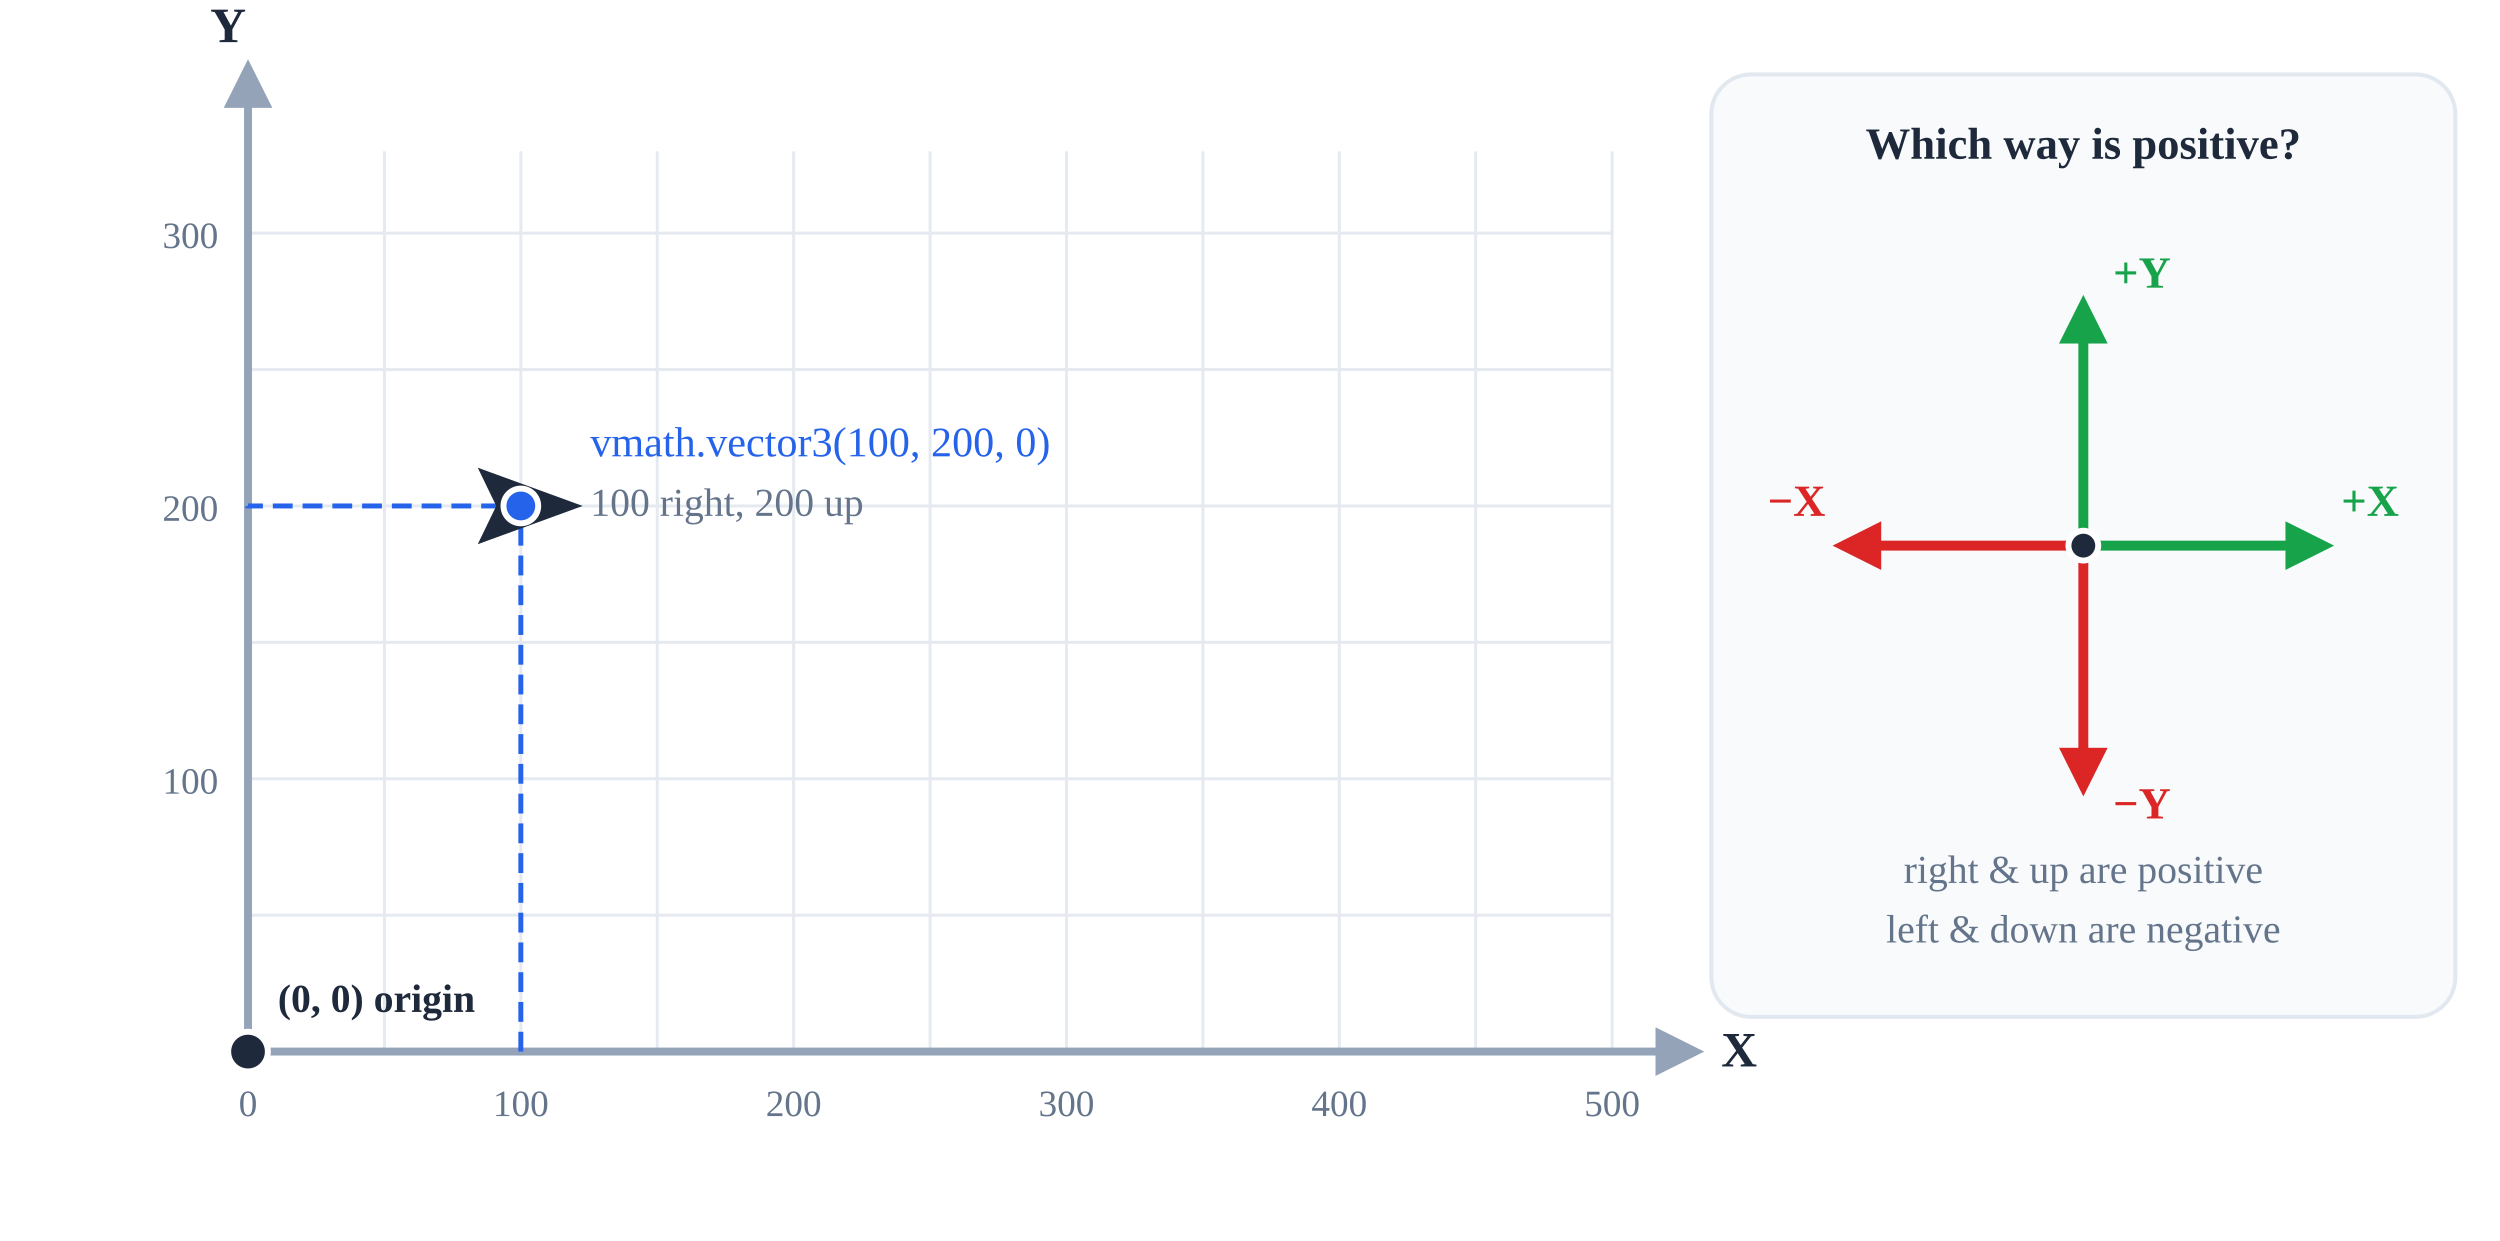
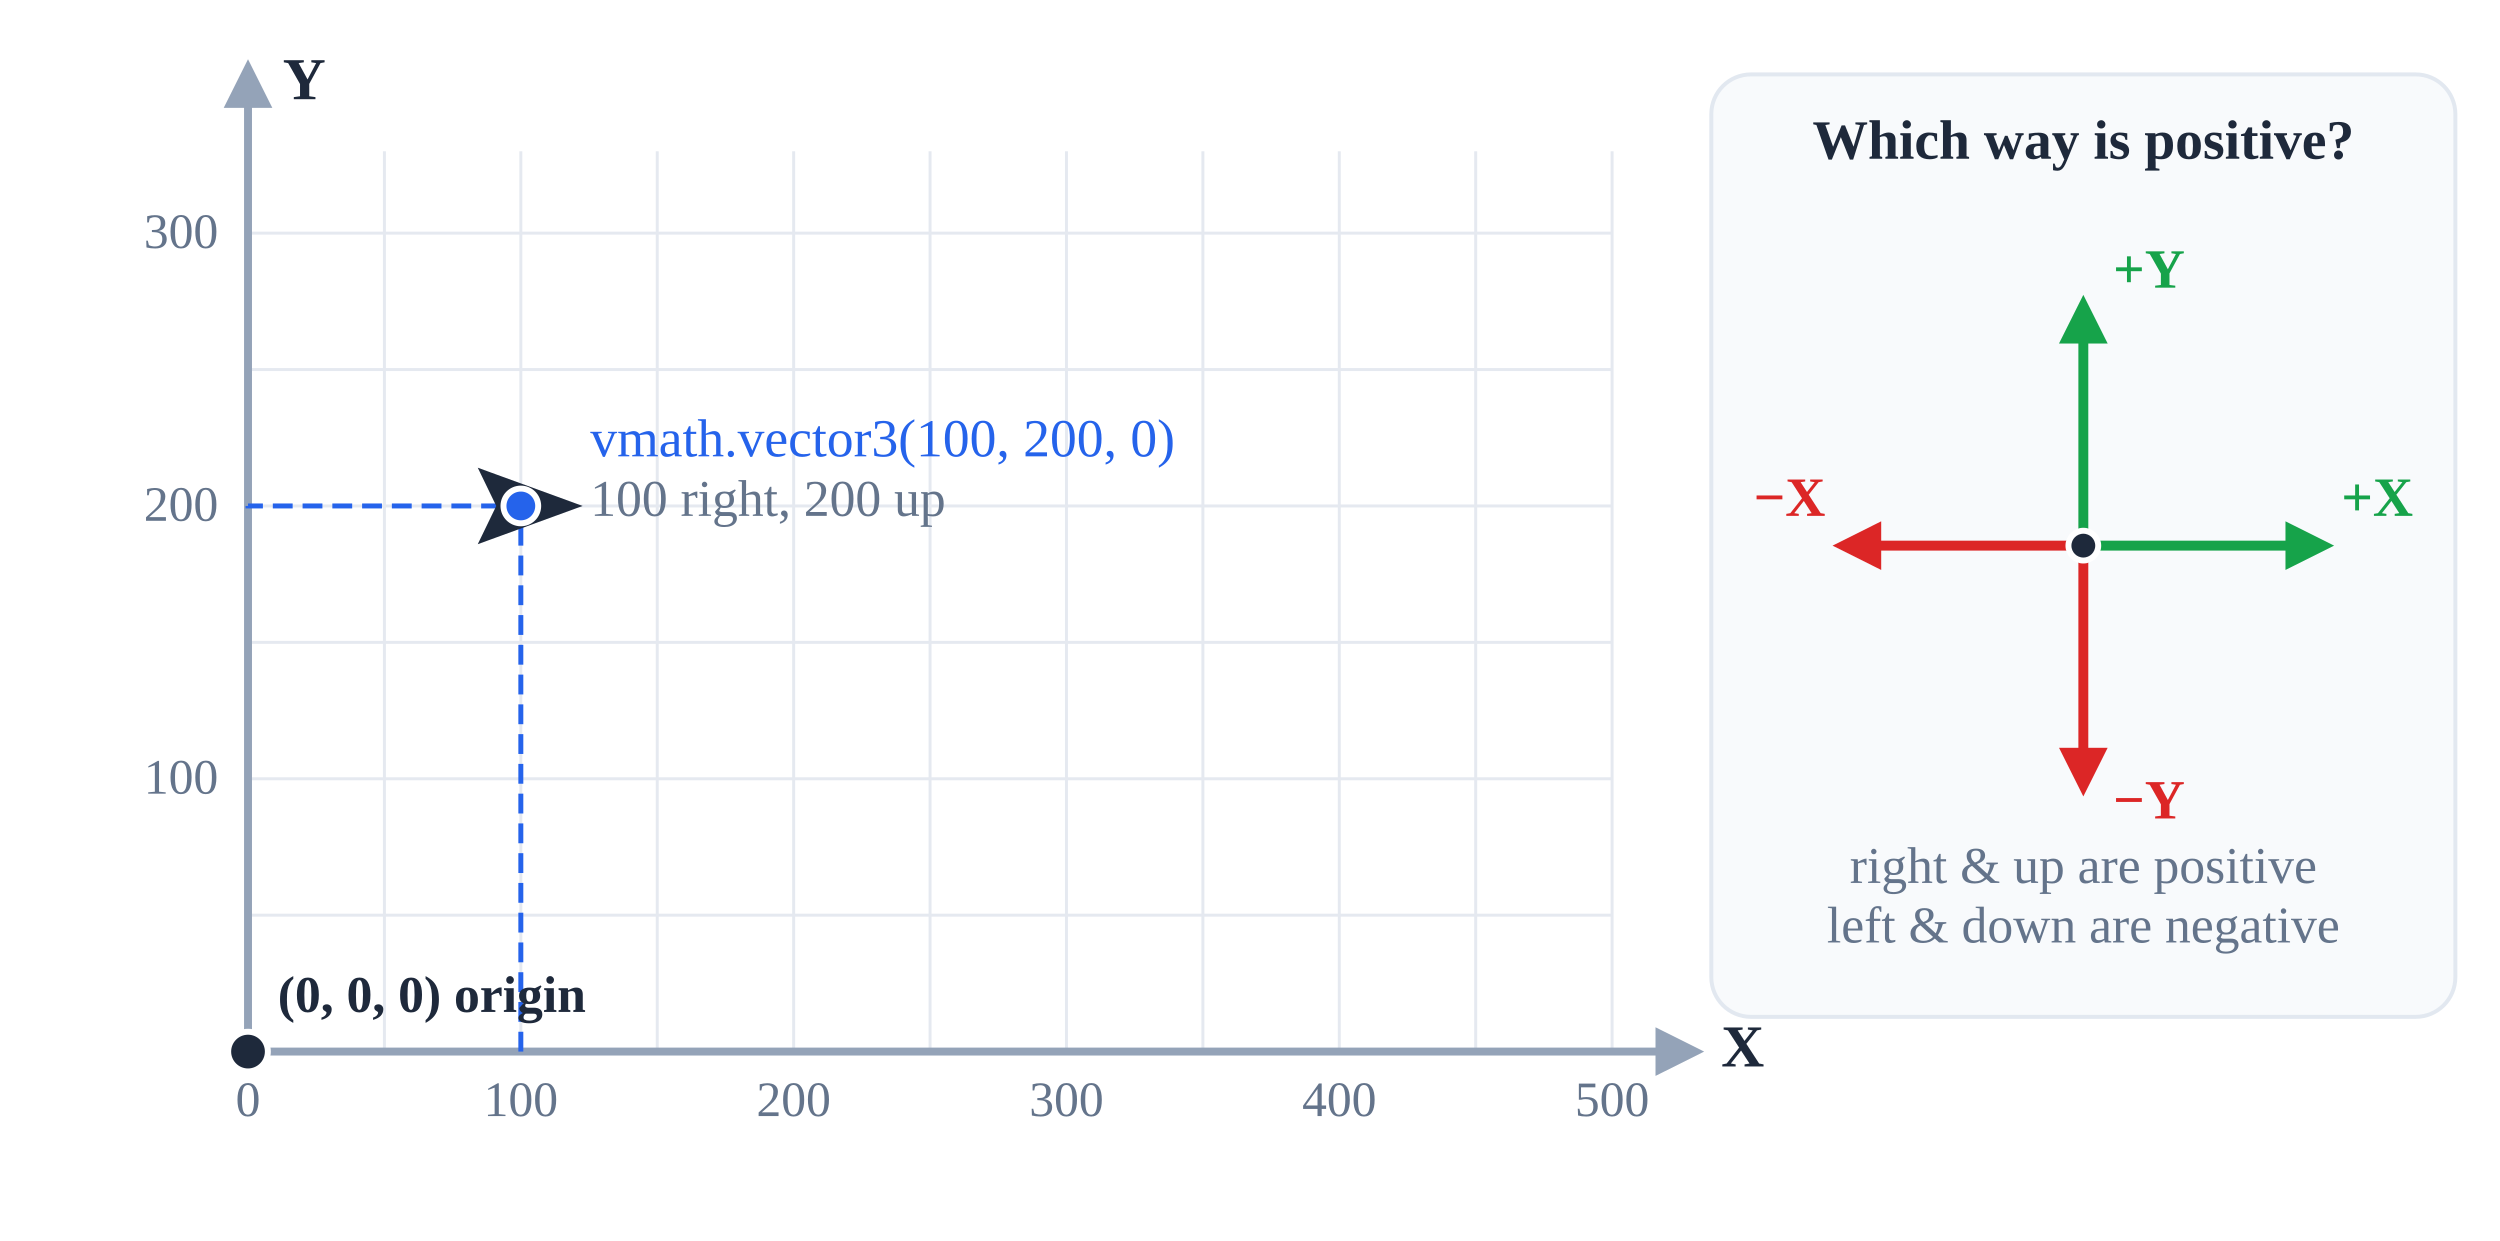
<svg xmlns="http://www.w3.org/2000/svg" viewBox="0 0 504 250" fill-rule="evenodd">
-   <g transform="scale(1,-1) translate(0,-250)">
-     <g>
+   <svg class="fig-panel" x="0" y="0" width="360" height="250" viewBox="0 0 360 250">
+     <g transform="scale(1,-1) translate(0,-250)">
      <path d="M 50,38 L 50,219.5 Z" style="stroke: var(--fig-grid, #e5e9f0); stroke-linecap: butt; stroke-width: 0.6;" />
      <path d="M 77.5,38 L 77.5,219.5 Z" style="stroke: var(--fig-grid, #e5e9f0); stroke-linecap: butt; stroke-width: 0.6;" />
      <path d="M 105,38 L 105,219.5 Z" style="stroke: var(--fig-grid, #e5e9f0); stroke-linecap: butt; stroke-width: 0.6;" />
      <path d="M 132.5,38 L 132.5,219.5 Z" style="stroke: var(--fig-grid, #e5e9f0); stroke-linecap: butt; stroke-width: 0.6;" />
      <path d="M 160,38 L 160,219.5 Z" style="stroke: var(--fig-grid, #e5e9f0); stroke-linecap: butt; stroke-width: 0.6;" />
      <path d="M 187.5,38 L 187.5,219.5 Z" style="stroke: var(--fig-grid, #e5e9f0); stroke-linecap: butt; stroke-width: 0.6;" />
      <path d="M 215,38 L 215,219.5 Z" style="stroke: var(--fig-grid, #e5e9f0); stroke-linecap: butt; stroke-width: 0.6;" />
      <path d="M 242.5,38 L 242.5,219.5 Z" style="stroke: var(--fig-grid, #e5e9f0); stroke-linecap: butt; stroke-width: 0.6;" />
      <path d="M 270,38 L 270,219.5 Z" style="stroke: var(--fig-grid, #e5e9f0); stroke-linecap: butt; stroke-width: 0.6;" />
      <path d="M 297.5,38 L 297.5,219.5 Z" style="stroke: var(--fig-grid, #e5e9f0); stroke-linecap: butt; stroke-width: 0.6;" />
      <path d="M 325,38 L 325,219.5 Z" style="stroke: var(--fig-grid, #e5e9f0); stroke-linecap: butt; stroke-width: 0.6;" />
      <path d="M 50,38 L 325,38 Z" style="stroke: var(--fig-grid, #e5e9f0); stroke-linecap: butt; stroke-width: 0.6;" />
      <path d="M 50,65.5 L 325,65.5 Z" style="stroke: var(--fig-grid, #e5e9f0); stroke-linecap: butt; stroke-width: 0.6;" />
      <path d="M 50,93 L 325,93 Z" style="stroke: var(--fig-grid, #e5e9f0); stroke-linecap: butt; stroke-width: 0.6;" />
      <path d="M 50,120.5 L 325,120.5 Z" style="stroke: var(--fig-grid, #e5e9f0); stroke-linecap: butt; stroke-width: 0.6;" />
      <path d="M 50,148 L 325,148 Z" style="stroke: var(--fig-grid, #e5e9f0); stroke-linecap: butt; stroke-width: 0.6;" />
      <path d="M 50,175.5 L 325,175.5 Z" style="stroke: var(--fig-grid, #e5e9f0); stroke-linecap: butt; stroke-width: 0.6;" />
      <path d="M 50,203 L 325,203 Z" style="stroke: var(--fig-grid, #e5e9f0); stroke-linecap: butt; stroke-width: 0.6;" />
      <path d="M 50,38 L 335.35,38 Z" style="stroke: var(--fig-axis, #94a3b8); stroke-linecap: round; stroke-width: 1.6;" />
      <polygon points="343 38, 334 33.5, 334 42.5" style="stroke: var(--fig-axis, #94a3b8); stroke-linecap: butt; stroke-width: 0.5; fill: var(--fig-axis, #94a3b8); fill-rule: evenodd;" />
      <path d="M 50,38 L 50,229.85 Z" style="stroke: var(--fig-axis, #94a3b8); stroke-linecap: round; stroke-width: 1.6;" />
      <polygon points="50 237.5, 54.5 228.5, 45.5 228.5" style="stroke: var(--fig-axis, #94a3b8); stroke-linecap: butt; stroke-width: 0.5; fill: var(--fig-axis, #94a3b8); fill-rule: evenodd;" />
-       <text x="50.0" y="25" style="font-family: var(--font-sans, sans-serif); font-size: 7.5px;fill: var(--fig-muted, #64748b); stroke:none;" transform="translate(0,50) scale(1,-1)" text-anchor="middle">0</text>
-       <text x="105.0" y="25" style="font-family: var(--font-sans, sans-serif); font-size: 7.5px;fill: var(--fig-muted, #64748b); stroke:none;" transform="translate(0,50) scale(1,-1)" text-anchor="middle">100</text>
-       <text x="160.0" y="25" style="font-family: var(--font-sans, sans-serif); font-size: 7.5px;fill: var(--fig-muted, #64748b); stroke:none;" transform="translate(0,50) scale(1,-1)" text-anchor="middle">200</text>
-       <text x="215.0" y="25" style="font-family: var(--font-sans, sans-serif); font-size: 7.5px;fill: var(--fig-muted, #64748b); stroke:none;" transform="translate(0,50) scale(1,-1)" text-anchor="middle">300</text>
-       <text x="270.0" y="25" style="font-family: var(--font-sans, sans-serif); font-size: 7.5px;fill: var(--fig-muted, #64748b); stroke:none;" transform="translate(0,50) scale(1,-1)" text-anchor="middle">400</text>
-       <text x="325.0" y="25" style="font-family: var(--font-sans, sans-serif); font-size: 7.5px;fill: var(--fig-muted, #64748b); stroke:none;" transform="translate(0,50) scale(1,-1)" text-anchor="middle">500</text>
-       <text x="44" y="90.0" style="font-family: var(--font-sans, sans-serif); font-size: 7.5px;fill: var(--fig-muted, #64748b); stroke:none;" transform="translate(0,180) scale(1,-1)" text-anchor="end">100</text>
-       <text x="44" y="145.0" style="font-family: var(--font-sans, sans-serif); font-size: 7.5px;fill: var(--fig-muted, #64748b); stroke:none;" transform="translate(0,290) scale(1,-1)" text-anchor="end">200</text>
-       <text x="44" y="200.0" style="font-family: var(--font-sans, sans-serif); font-size: 7.5px;fill: var(--fig-muted, #64748b); stroke:none;" transform="translate(0,400) scale(1,-1)" text-anchor="end">300</text>
-       <text x="347.0" y="35" style="font-family: var(--font-sans, sans-serif); font-weight: 700; font-size: 10px;fill: var(--fig-ink, #1e293b); stroke:none;" transform="translate(0,70) scale(1,-1)">X</text>
-       <text x="46" y="241.5" style="font-family: var(--font-sans, sans-serif); font-weight: 700; font-size: 10px;fill: var(--fig-ink, #1e293b); stroke:none;" transform="translate(0,483) scale(1,-1)" text-anchor="middle">Y</text>
+       <text x="50.0" y="25" style="font-family: var(--font-sans, sans-serif); font-size: 10px;fill: var(--fig-muted, #64748b); stroke:none;" transform="translate(0,50) scale(1,-1)" text-anchor="middle">0</text>
+       <text x="105.0" y="25" style="font-family: var(--font-sans, sans-serif); font-size: 10px;fill: var(--fig-muted, #64748b); stroke:none;" transform="translate(0,50) scale(1,-1)" text-anchor="middle">100</text>
+       <text x="160.0" y="25" style="font-family: var(--font-sans, sans-serif); font-size: 10px;fill: var(--fig-muted, #64748b); stroke:none;" transform="translate(0,50) scale(1,-1)" text-anchor="middle">200</text>
+       <text x="215.0" y="25" style="font-family: var(--font-sans, sans-serif); font-size: 10px;fill: var(--fig-muted, #64748b); stroke:none;" transform="translate(0,50) scale(1,-1)" text-anchor="middle">300</text>
+       <text x="270.0" y="25" style="font-family: var(--font-sans, sans-serif); font-size: 10px;fill: var(--fig-muted, #64748b); stroke:none;" transform="translate(0,50) scale(1,-1)" text-anchor="middle">400</text>
+       <text x="325.0" y="25" style="font-family: var(--font-sans, sans-serif); font-size: 10px;fill: var(--fig-muted, #64748b); stroke:none;" transform="translate(0,50) scale(1,-1)" text-anchor="middle">500</text>
+       <text x="44" y="90.0" style="font-family: var(--font-sans, sans-serif); font-size: 10px;fill: var(--fig-muted, #64748b); stroke:none;" transform="translate(0,180) scale(1,-1)" text-anchor="end">100</text>
+       <text x="44" y="145.0" style="font-family: var(--font-sans, sans-serif); font-size: 10px;fill: var(--fig-muted, #64748b); stroke:none;" transform="translate(0,290) scale(1,-1)" text-anchor="end">200</text>
+       <text x="44" y="200.0" style="font-family: var(--font-sans, sans-serif); font-size: 10px;fill: var(--fig-muted, #64748b); stroke:none;" transform="translate(0,400) scale(1,-1)" text-anchor="end">300</text>
+       <text x="347.0" y="35" style="font-family: var(--font-sans, sans-serif); font-weight: 700; font-size: 12px;fill: var(--fig-ink, #1e293b); stroke:none;" transform="translate(0,70) scale(1,-1)">X</text>
+       <text x="57" y="230" style="font-family: var(--font-sans, sans-serif); font-weight: 700; font-size: 12px;fill: var(--fig-ink, #1e293b); stroke:none;" transform="translate(0,460) scale(1,-1)">Y</text>
      <path d="M 105,38 L 105,148 Z" style="stroke: var(--fig-pos, #2563eb); stroke-linecap: butt; stroke-width: 1; stroke-dasharray: 3, 3;" />
      <path d="M 50,148 L 105,148 Z" style="stroke: var(--fig-pos, #2563eb); stroke-linecap: butt; stroke-width: 1; stroke-dasharray: 3, 3;" />
      <polygon points="116 148, 97.3 154.82, 100.6 148, 97.3 141.18" style="stroke: var(--fig-ink, #1e293b); stroke-linecap: round; stroke-width: 1; fill: var(--fig-ink, #1e293b); fill-rule: evenodd;" />
      <circle cx="105.0" cy="148.0" r="3.5" style="stroke: var(--fig-bg, #ffffff); stroke-linecap: butt; stroke-width: 1.2; fill: var(--fig-pos, #2563eb); fill-rule: evenodd;" />
-       <text x="119.0" y="158.0" style="font-family: var(--font-mono, monospace); font-size: 8.5px;fill: var(--fig-pos, #2563eb); stroke:none;" transform="translate(0,316) scale(1,-1)">vmath.vector3(100, 200, 0)</text>
-       <text x="119.0" y="146.0" style="font-family: var(--font-sans, sans-serif); font-size: 8px;fill: var(--fig-muted, #64748b); stroke:none;" transform="translate(0,292) scale(1,-1)">100 right, 200 up</text>
+       <text x="119.0" y="158.0" style="font-family: var(--font-mono, monospace); font-size: 10.8px;fill: var(--fig-pos, #2563eb); stroke:none;" transform="translate(0,316) scale(1,-1)">vmath.vector3(100, 200, 0)</text>
+       <text x="119.0" y="146.0" style="font-family: var(--font-sans, sans-serif); font-size: 10.4px;fill: var(--fig-muted, #64748b); stroke:none;" transform="translate(0,292) scale(1,-1)">100 right, 200 up</text>
      <circle cx="50" cy="38" r="4" style="stroke: var(--fig-bg, #ffffff); stroke-linecap: butt; stroke-width: 1.2; fill: var(--fig-ink, #1e293b); fill-rule: evenodd;" />
-       <text x="56" y="46" style="font-family: var(--font-sans, sans-serif); font-weight: 700; font-size: 8px;fill: var(--fig-ink, #1e293b); stroke:none;" transform="translate(0,92) scale(1,-1)">(0, 0)  origin</text>
+       <text x="56" y="46" style="font-family: var(--font-sans, sans-serif); font-weight: 700; font-size: 10.4px;fill: var(--fig-ink, #1e293b); stroke:none;" transform="translate(0,92) scale(1,-1)">(0, 0, 0)  origin</text>
+     </g>
+   </svg>
+   <svg class="fig-panel" x="340" y="0" width="164" height="250" viewBox="340 0 164 250">
+     <g transform="scale(1,-1) translate(0,-250)">
      <rect x="345" y="45" width="150" height="190" rx="8" ry="8" style="stroke: var(--fig-border, #e2e8f0); stroke-linecap: butt; stroke-width: 0.8; fill: var(--fig-panel, #f8fafc); fill-rule: evenodd;" />
-       <text x="420" y="218" style="font-family: var(--font-sans, sans-serif); font-weight: 700; font-size: 9px;fill: var(--fig-ink, #1e293b); stroke:none;" transform="translate(0,436) scale(1,-1)" text-anchor="middle">Which way is positive?</text>
+       <text x="420" y="218" style="font-family: var(--font-sans, sans-serif); font-weight: 700; font-size: 11.2px;fill: var(--fig-ink, #1e293b); stroke:none;" transform="translate(0,436) scale(1,-1)" text-anchor="middle">Which way is positive?</text>
      <path d="M 420,140 L 462.35,140 Z" style="stroke: var(--fig-dir, #16a34a); stroke-linecap: round; stroke-width: 2;" />
      <polygon points="470 140, 461 135.5, 461 144.5" style="stroke: var(--fig-dir, #16a34a); stroke-linecap: butt; stroke-width: 0.5; fill: var(--fig-dir, #16a34a); fill-rule: evenodd;" />
-       <path d="M 420,140 L 377.65,140 Z" style="stroke: var(--fig-enemy, #dc2626); stroke-linecap: round; stroke-width: 2;" />
-       <polygon points="370 140, 379 144.5, 379 135.5" style="stroke: var(--fig-enemy, #dc2626); stroke-linecap: butt; stroke-width: 0.5; fill: var(--fig-enemy, #dc2626); fill-rule: evenodd;" />
+       <path d="M 420,140 L 377.65,140 Z" style="stroke: var(--fig-other, #dc2626); stroke-linecap: round; stroke-width: 2;" />
+       <polygon points="370 140, 379 144.5, 379 135.5" style="stroke: var(--fig-other, #dc2626); stroke-linecap: butt; stroke-width: 0.5; fill: var(--fig-other, #dc2626); fill-rule: evenodd;" />
      <path d="M 420,140 L 420,182.35 Z" style="stroke: var(--fig-dir, #16a34a); stroke-linecap: round; stroke-width: 2;" />
      <polygon points="420 190, 424.5 181, 415.5 181" style="stroke: var(--fig-dir, #16a34a); stroke-linecap: butt; stroke-width: 0.5; fill: var(--fig-dir, #16a34a); fill-rule: evenodd;" />
-       <path d="M 420,140 L 420,97.65 Z" style="stroke: var(--fig-enemy, #dc2626); stroke-linecap: round; stroke-width: 2;" />
-       <polygon points="420 90, 415.5 99, 424.5 99" style="stroke: var(--fig-enemy, #dc2626); stroke-linecap: butt; stroke-width: 0.5; fill: var(--fig-enemy, #dc2626); fill-rule: evenodd;" />
-       <text x="472" y="146" style="font-family: var(--font-sans, sans-serif); font-weight: 700; font-size: 9px;fill: var(--fig-dir, #16a34a); stroke:none;" transform="translate(0,292) scale(1,-1)">+X</text>
-       <text x="368" y="146" style="font-family: var(--font-sans, sans-serif); font-weight: 700; font-size: 9px;fill: var(--fig-enemy, #dc2626); stroke:none;" transform="translate(0,292) scale(1,-1)" text-anchor="end">−X</text>
-       <text x="426" y="192" style="font-family: var(--font-sans, sans-serif); font-weight: 700; font-size: 9px;fill: var(--fig-dir, #16a34a); stroke:none;" transform="translate(0,384) scale(1,-1)">+Y</text>
-       <text x="426" y="85" style="font-family: var(--font-sans, sans-serif); font-weight: 700; font-size: 9px;fill: var(--fig-enemy, #dc2626); stroke:none;" transform="translate(0,170) scale(1,-1)">−Y</text>
-       <text x="420" y="72" style="font-family: var(--font-sans, sans-serif); font-size: 8px;fill: var(--fig-muted, #64748b); stroke:none;" transform="translate(0,144) scale(1,-1)" text-anchor="middle">right &amp; up are positive</text>
-       <text x="420" y="60" style="font-family: var(--font-sans, sans-serif); font-size: 8px;fill: var(--fig-muted, #64748b); stroke:none;" transform="translate(0,120) scale(1,-1)" text-anchor="middle">left &amp; down are negative</text>
+       <path d="M 420,140 L 420,97.65 Z" style="stroke: var(--fig-other, #dc2626); stroke-linecap: round; stroke-width: 2;" />
+       <polygon points="420 90, 415.5 99, 424.5 99" style="stroke: var(--fig-other, #dc2626); stroke-linecap: butt; stroke-width: 0.5; fill: var(--fig-other, #dc2626); fill-rule: evenodd;" />
+       <text x="472" y="146" style="font-family: var(--font-sans, sans-serif); font-weight: 700; font-size: 11.2px;fill: var(--fig-dir, #16a34a); stroke:none;" transform="translate(0,292) scale(1,-1)">+X</text>
+       <text x="368" y="146" style="font-family: var(--font-sans, sans-serif); font-weight: 700; font-size: 11.2px;fill: var(--fig-other, #dc2626); stroke:none;" transform="translate(0,292) scale(1,-1)" text-anchor="end">−X</text>
+       <text x="426" y="192" style="font-family: var(--font-sans, sans-serif); font-weight: 700; font-size: 11.2px;fill: var(--fig-dir, #16a34a); stroke:none;" transform="translate(0,384) scale(1,-1)">+Y</text>
+       <text x="426" y="85" style="font-family: var(--font-sans, sans-serif); font-weight: 700; font-size: 11.2px;fill: var(--fig-other, #dc2626); stroke:none;" transform="translate(0,170) scale(1,-1)">−Y</text>
+       <text x="420" y="72" style="font-family: var(--font-sans, sans-serif); font-size: 10.4px;fill: var(--fig-muted, #64748b); stroke:none;" transform="translate(0,144) scale(1,-1)" text-anchor="middle">right &amp; up are positive</text>
+       <text x="420" y="60" style="font-family: var(--font-sans, sans-serif); font-size: 10.4px;fill: var(--fig-muted, #64748b); stroke:none;" transform="translate(0,120) scale(1,-1)" text-anchor="middle">left &amp; down are negative</text>
      <circle cx="420" cy="140" r="3" style="stroke: var(--fig-bg, #ffffff); stroke-linecap: butt; stroke-width: 1.2; fill: var(--fig-ink, #1e293b); fill-rule: evenodd;" />
    </g>
-   </g>
+   </svg>
</svg>
